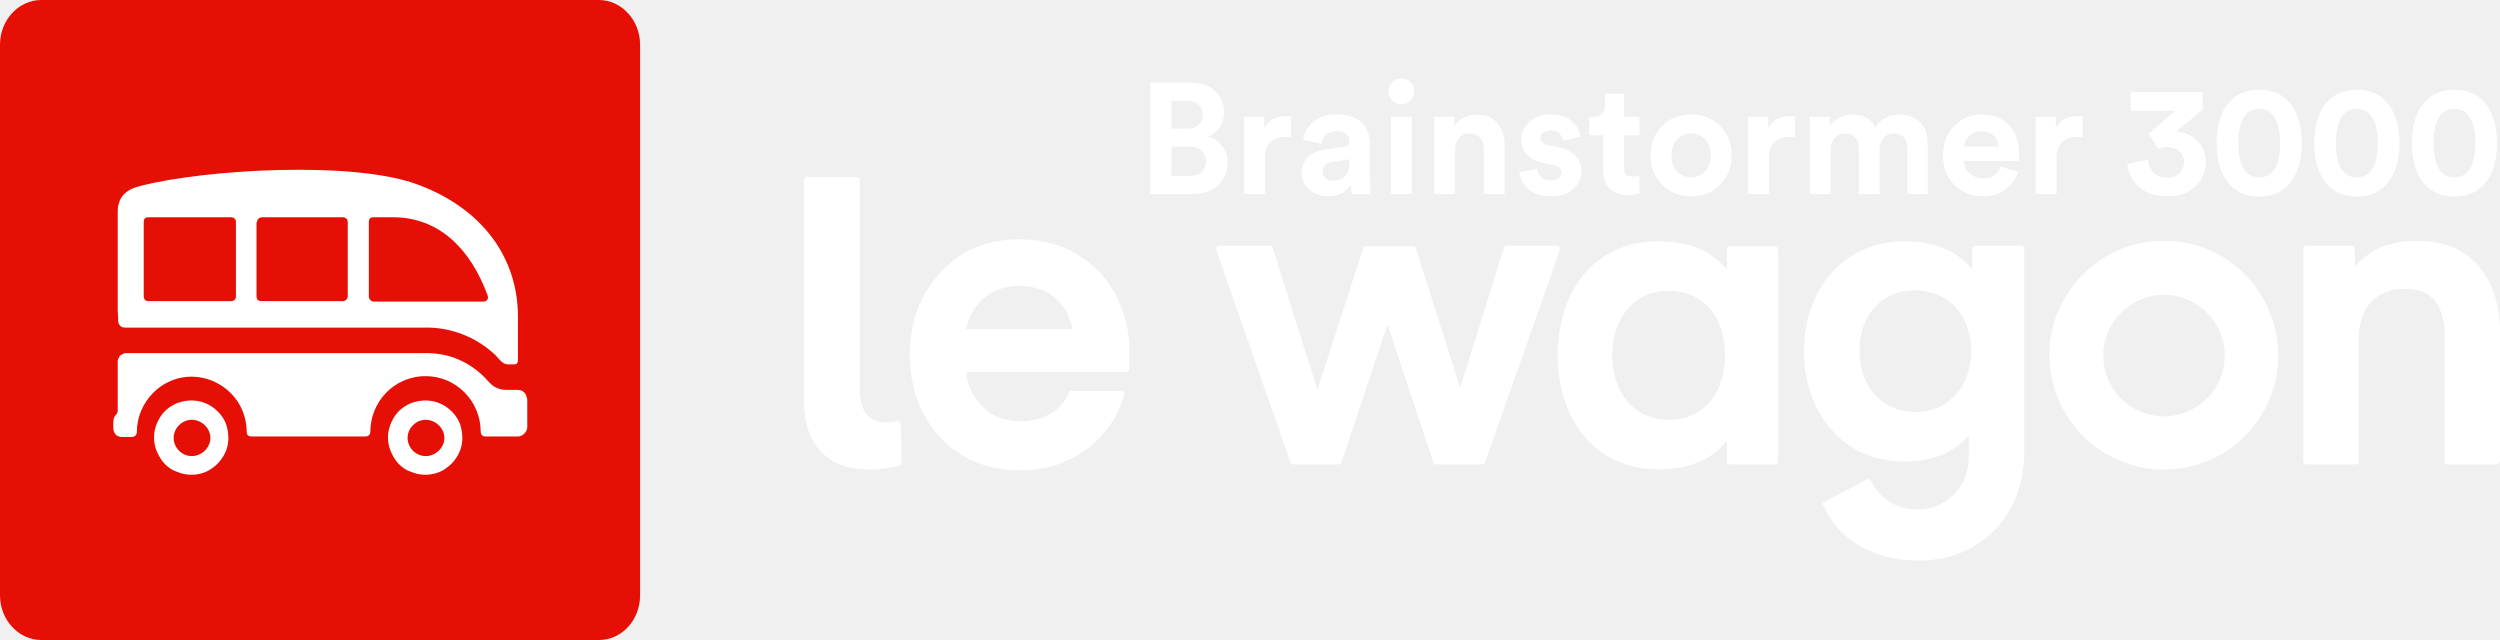
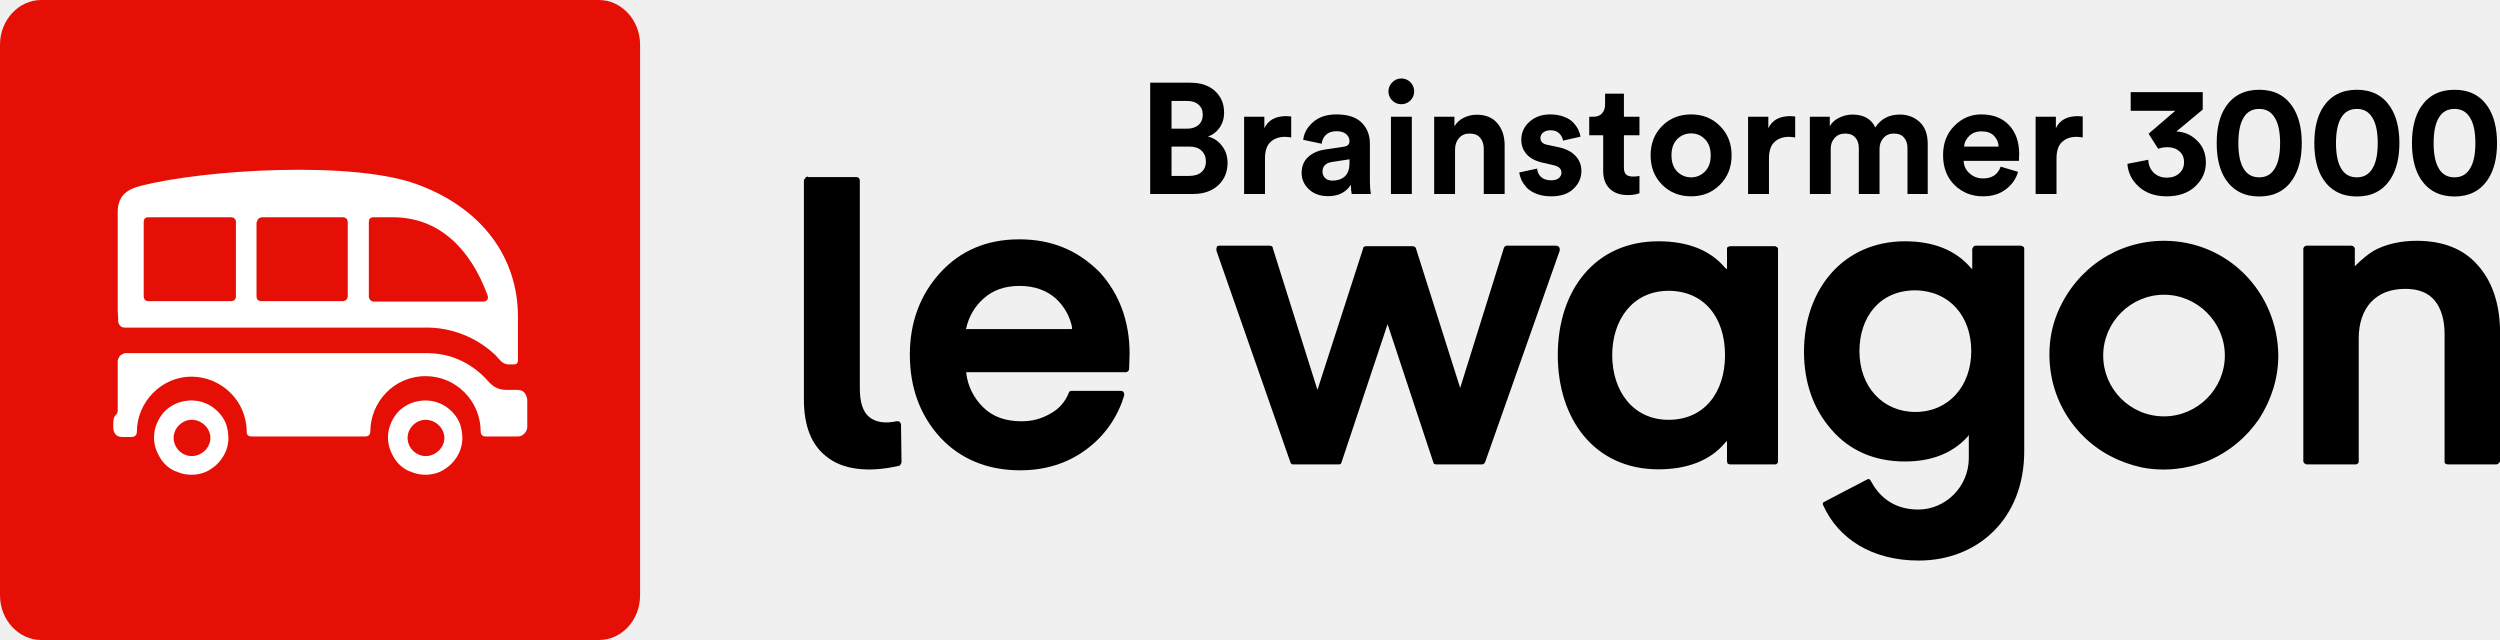
<svg xmlns="http://www.w3.org/2000/svg" width="250" height="64" viewBox="0 0 250 64" fill="none">
  <path d="M4.12 0H59.888C62.144 0 64.008 2.011 64.008 4.463V59.537C64.008 61.989 62.193 64 59.888 64H4.12C1.864 64 0 61.989 0 59.537V4.463C0 2.011 1.864 0 4.12 0Z" fill="#E60F05" />
  <path d="M45.174 41.146C44.634 40.607 43.996 40.264 43.261 40.117C42.525 39.969 41.789 40.067 41.103 40.313C40.416 40.607 39.827 41.048 39.435 41.686C39.043 42.274 38.797 43.01 38.797 43.746C38.797 44.236 38.895 44.727 39.092 45.168C39.288 45.609 39.533 46.051 39.876 46.394C40.22 46.737 40.612 47.031 41.103 47.179C41.544 47.375 42.035 47.473 42.525 47.473C43.261 47.473 43.996 47.277 44.585 46.835C45.174 46.443 45.664 45.854 45.958 45.168C46.253 44.481 46.302 43.746 46.155 43.01C46.056 42.323 45.713 41.686 45.174 41.146ZM42.574 45.609C41.593 45.609 40.759 44.776 40.759 43.795C40.759 42.814 41.593 41.98 42.574 41.98C43.555 41.98 44.438 42.814 44.438 43.795C44.438 44.776 43.555 45.609 42.574 45.609Z" fill="white" />
  <path d="M51.746 38.989H50.667C49.686 38.989 49.196 38.547 48.754 38.057C47.969 37.174 47.038 36.487 45.958 35.997C44.879 35.507 43.751 35.31 42.574 35.31H12.556C12.458 35.31 12.36 35.359 12.262 35.408C12.164 35.458 12.115 35.507 12.017 35.556C11.968 35.605 11.919 35.703 11.87 35.801C11.821 35.899 11.772 35.997 11.772 36.095V37.468V41.048C11.772 41.588 11.33 41.392 11.33 42.274V42.765C11.33 43.353 11.674 43.697 12.213 43.697H13.194C13.341 43.697 13.684 43.599 13.684 43.206C13.684 40.166 16.186 37.664 19.129 37.664C22.072 37.664 24.671 40.018 24.671 43.206C24.671 43.5 24.868 43.648 25.113 43.648H36.541C36.835 43.648 37.032 43.451 37.032 43.157C37.032 40.264 39.337 37.615 42.574 37.615C45.615 37.615 48.068 40.117 48.068 43.157C48.068 43.353 48.166 43.648 48.558 43.648H51.795C52.286 43.648 52.727 43.157 52.727 42.716V39.969C52.629 39.332 52.335 38.989 51.746 38.989Z" fill="white" />
  <path d="M21.777 41.146C21.238 40.607 20.6 40.264 19.865 40.117C19.129 39.969 18.393 40.067 17.706 40.313C17.02 40.607 16.431 41.048 16.039 41.686C15.646 42.274 15.401 43.01 15.401 43.746C15.401 44.236 15.499 44.727 15.695 45.168C15.892 45.609 16.137 46.051 16.48 46.394C16.824 46.737 17.216 47.031 17.706 47.179C18.148 47.375 18.638 47.473 19.129 47.473C19.865 47.473 20.6 47.277 21.189 46.835C21.777 46.443 22.268 45.854 22.562 45.168C22.857 44.481 22.906 43.746 22.759 43.01C22.66 42.323 22.317 41.686 21.777 41.146ZM19.178 45.609C18.197 45.609 17.363 44.776 17.363 43.795C17.363 42.814 18.197 41.98 19.178 41.98C20.159 41.98 21.042 42.814 21.042 43.795C21.042 44.776 20.159 45.609 19.178 45.609Z" fill="white" />
  <path d="M11.968 32.515C12.017 32.613 12.115 32.662 12.213 32.711C12.311 32.76 12.409 32.76 12.507 32.76H42.525C45.125 32.711 47.675 33.741 49.539 35.507C49.833 35.801 50.226 36.438 50.814 36.438H51.403C51.697 36.438 51.795 36.291 51.795 35.948V31.681C51.795 25.698 48.166 20.892 41.986 18.538C35.56 15.988 20.257 16.969 14.077 18.587C13.096 18.832 11.772 19.323 11.772 21.186V30.995L11.821 31.926C11.772 32.172 11.87 32.368 11.968 32.515ZM36.884 22.216C36.884 21.922 36.983 21.726 37.375 21.726H39.288C43.898 21.726 47.037 24.864 48.754 29.523C48.852 29.769 48.803 30.161 48.313 30.161H37.375C37.081 30.161 36.884 29.867 36.884 29.671V22.216ZM25.701 22.216C25.701 22.167 25.701 22.069 25.75 22.02C25.75 21.971 25.799 21.922 25.849 21.873C25.898 21.824 25.947 21.775 25.996 21.775C26.045 21.775 26.094 21.726 26.192 21.726H34.285C34.579 21.726 34.775 21.922 34.775 22.216V29.622C34.775 29.867 34.579 30.112 34.285 30.112H26.143C25.898 30.112 25.652 30.014 25.652 29.622V22.216H25.701ZM14.371 22.216C14.371 22.118 14.371 21.726 14.813 21.726H23.102C23.396 21.726 23.592 21.922 23.592 22.167V29.671C23.592 29.818 23.494 30.112 23.102 30.112H14.813C14.469 30.112 14.371 29.818 14.371 29.622V22.216Z" fill="white" />
-   <path d="M80.783 17.655C80.734 17.655 80.685 17.655 80.636 17.704C80.587 17.704 80.538 17.753 80.538 17.802C80.489 17.851 80.489 17.9 80.439 17.9C80.439 17.949 80.39 17.998 80.39 18.047V39.92C80.39 42.569 81.126 44.481 82.647 45.658C84.265 46.982 86.865 47.277 89.857 46.59C89.955 46.59 90.004 46.541 90.053 46.443C90.102 46.394 90.151 46.296 90.151 46.198L90.102 42.471C90.102 42.421 90.102 42.372 90.053 42.323C90.053 42.274 90.004 42.225 89.955 42.176C89.906 42.127 89.857 42.127 89.808 42.127C89.759 42.127 89.71 42.127 89.661 42.127C88.483 42.372 87.601 42.225 86.963 41.735C86.276 41.195 85.982 40.215 85.982 38.792V18.047C85.982 17.949 85.933 17.851 85.884 17.802C85.835 17.753 85.737 17.704 85.639 17.704H80.783V17.655Z" fill="white" />
-   <path d="M101.923 23.933C98.686 23.933 96.037 25.061 94.026 27.267C92.015 29.474 90.985 32.221 90.985 35.458C90.985 38.792 92.015 41.539 94.026 43.746C96.037 45.904 98.735 47.031 102.021 47.031C104.522 47.031 106.729 46.345 108.593 44.972C110.408 43.648 111.781 41.735 112.419 39.528C112.419 39.479 112.419 39.43 112.419 39.381C112.419 39.332 112.37 39.283 112.37 39.234C112.321 39.185 112.321 39.136 112.272 39.136C112.223 39.136 112.174 39.087 112.125 39.087H107.171C107.122 39.087 107.024 39.087 106.975 39.136C106.926 39.185 106.877 39.234 106.877 39.283C106.533 40.166 105.896 40.901 105.062 41.343C104.179 41.882 103.198 42.127 102.168 42.127C100.549 42.127 99.274 41.686 98.293 40.705C97.361 39.773 96.773 38.596 96.626 37.321V37.223H112.566C112.664 37.223 112.713 37.174 112.811 37.125C112.861 37.076 112.91 36.978 112.91 36.88L112.959 35.359C112.959 32.123 111.929 29.376 109.967 27.218C107.759 25.012 105.16 23.933 101.923 23.933ZM107.171 32.907H96.576L96.626 32.809C96.871 31.681 97.459 30.651 98.342 29.867C99.323 28.984 100.5 28.592 101.972 28.592C103.443 28.592 104.669 29.033 105.601 29.867C106.435 30.651 107.024 31.681 107.22 32.809L107.171 32.907Z" fill="white" />
-   <path d="M216.402 41.637C213.017 41.637 210.32 38.89 210.32 35.556C210.32 32.221 213.067 29.474 216.402 29.474C219.737 29.474 222.484 32.221 222.484 35.556C222.484 38.89 219.737 41.637 216.402 41.637ZM216.402 24.08C211.742 24.08 207.671 26.826 205.807 31.142C204.924 33.202 204.728 35.507 205.17 37.763C205.611 39.969 206.69 41.98 208.309 43.599C209.927 45.217 211.938 46.247 214.146 46.737C216.353 47.178 218.658 46.933 220.767 46.1C222.876 45.217 224.642 43.746 225.917 41.882C227.143 39.969 227.83 37.812 227.83 35.556C227.781 29.278 222.827 24.08 216.402 24.08ZM247.744 26.483C246.321 24.864 244.261 24.08 241.662 24.08C240.043 24.08 238.572 24.423 237.395 25.061C236.757 25.453 236.168 25.943 235.629 26.483L235.482 26.63V24.864C235.482 24.815 235.433 24.717 235.384 24.668C235.335 24.619 235.236 24.57 235.138 24.57H230.626C230.577 24.57 230.479 24.619 230.43 24.668C230.381 24.717 230.332 24.815 230.332 24.864V46.1C230.332 46.149 230.332 46.198 230.381 46.247C230.381 46.296 230.43 46.345 230.479 46.345C230.528 46.394 230.626 46.443 230.675 46.443H235.58C235.629 46.443 235.776 46.394 235.776 46.345C235.874 46.296 235.874 46.198 235.874 46.1V33.79C235.874 32.319 236.315 31.044 237.1 30.21C237.934 29.327 239.062 28.886 240.534 28.886C241.858 28.886 242.839 29.278 243.477 30.063C244.114 30.848 244.458 31.976 244.458 33.398V46.1C244.458 46.198 244.458 46.296 244.507 46.345C244.605 46.394 244.703 46.443 244.801 46.443H249.608C249.706 46.443 249.804 46.394 249.853 46.345C249.902 46.296 249.902 46.296 249.951 46.247C249.951 46.198 250 46.149 250 46.1V32.76C249.902 30.161 249.166 28.052 247.744 26.483ZM197.126 35.114C197.126 38.596 194.87 41.195 191.534 41.195C188.297 41.195 185.943 38.694 185.943 35.114C185.943 31.73 187.954 29.033 191.534 29.033C194.968 29.082 197.126 31.632 197.126 35.114ZM202.08 24.57H197.567C197.518 24.57 197.469 24.57 197.42 24.619C197.371 24.619 197.322 24.668 197.322 24.717C197.273 24.766 197.224 24.864 197.224 24.913V26.924L197.077 26.777C195.556 25.012 193.349 24.129 190.504 24.129C184.324 24.129 180.4 28.935 180.4 35.163C180.4 38.253 181.332 40.901 183.147 42.961C184.962 45.07 187.463 46.149 190.504 46.149C193.153 46.149 195.262 45.315 196.733 43.697L196.881 43.5V45.805C196.881 48.699 194.526 50.955 191.829 50.955C189.082 50.955 187.758 49.336 187.12 48.159C186.973 47.914 186.924 47.865 186.777 47.914C186.286 48.159 182.558 50.121 182.362 50.219C182.264 50.268 182.264 50.415 182.313 50.513C183.834 53.897 187.218 56.055 191.878 56.055C197.714 56.055 202.423 51.936 202.423 45.119V24.864C202.423 24.815 202.423 24.717 202.325 24.668C202.227 24.619 202.178 24.57 202.08 24.57ZM172.503 35.507C172.503 39.234 170.443 41.98 166.863 41.98C163.282 41.98 161.222 39.087 161.222 35.507C161.222 32.025 163.233 29.082 166.863 29.082C170.345 29.082 172.503 31.681 172.503 35.507ZM177.506 24.619H172.994C172.945 24.619 172.847 24.668 172.749 24.717C172.7 24.766 172.7 24.864 172.7 24.913V26.924L172.503 26.777C171.032 25.012 168.776 24.129 165.833 24.129C159.506 24.129 155.778 29.033 155.778 35.507C155.778 41.98 159.506 46.933 165.833 46.933C168.727 46.933 171.032 46.051 172.503 44.285L172.7 44.089V46.1C172.7 46.198 172.749 46.247 172.749 46.345C172.847 46.394 172.945 46.443 172.994 46.443H177.506C177.604 46.443 177.703 46.394 177.703 46.345C177.801 46.296 177.801 46.198 177.801 46.1V24.913C177.801 24.864 177.801 24.766 177.703 24.717C177.654 24.717 177.604 24.619 177.506 24.619ZM155.974 24.864C155.974 24.815 155.925 24.815 155.925 24.717C155.876 24.668 155.827 24.619 155.778 24.619C155.729 24.57 155.68 24.57 155.631 24.57H150.677C150.628 24.57 150.579 24.57 150.53 24.619C150.432 24.668 150.432 24.717 150.383 24.815L146.017 38.792L141.603 24.864C141.554 24.766 141.554 24.717 141.456 24.668C141.407 24.668 141.358 24.619 141.26 24.619H136.6C136.502 24.619 136.453 24.668 136.404 24.668C136.355 24.717 136.306 24.766 136.306 24.864L131.744 38.989L127.281 24.815C127.281 24.717 127.232 24.668 127.183 24.619C127.134 24.619 127.036 24.57 126.986 24.57H121.934C121.885 24.57 121.836 24.57 121.738 24.619C121.689 24.619 121.689 24.668 121.689 24.717C121.64 24.766 121.64 24.815 121.64 24.864V25.061L129.047 46.247C129.047 46.296 129.096 46.345 129.145 46.394C129.243 46.443 129.292 46.443 129.341 46.443H133.853C133.902 46.443 133.902 46.443 133.951 46.443C134 46.443 134 46.394 134.049 46.394C134.099 46.394 134.099 46.345 134.099 46.345C134.099 46.345 134.148 46.296 134.148 46.247L138.758 32.417L143.32 46.198C143.32 46.247 143.369 46.345 143.418 46.394C143.467 46.394 143.565 46.443 143.614 46.443H148.175C148.274 46.443 148.372 46.394 148.372 46.394C148.421 46.345 148.47 46.296 148.519 46.198L155.974 25.061V24.864Z" fill="white" />
-   <path d="M115.019 8.27H119.021C120.078 8.27 120.904 8.548 121.501 9.102C122.108 9.657 122.411 10.379 122.411 11.268C122.411 11.833 122.259 12.335 121.956 12.774C121.653 13.204 121.265 13.496 120.795 13.653C121.36 13.789 121.825 14.098 122.191 14.579C122.568 15.05 122.756 15.62 122.756 16.29C122.756 17.2 122.443 17.948 121.815 18.534C121.187 19.109 120.355 19.397 119.319 19.397H115.019V8.27ZM117.153 12.869H118.691C119.183 12.869 119.57 12.743 119.853 12.492C120.135 12.241 120.277 11.901 120.277 11.472C120.277 11.043 120.135 10.708 119.853 10.468C119.581 10.216 119.188 10.091 118.676 10.091H117.153V12.869ZM117.153 17.592H118.911C119.434 17.592 119.842 17.467 120.135 17.216C120.439 16.954 120.591 16.599 120.591 16.149C120.591 15.699 120.444 15.338 120.151 15.066C119.869 14.794 119.466 14.658 118.942 14.658H117.153V17.592Z" fill="white" />
-   <path d="M129.119 11.645V13.748C128.91 13.706 128.701 13.685 128.492 13.685C127.895 13.685 127.414 13.857 127.048 14.203C126.681 14.537 126.498 15.092 126.498 15.866V19.397H124.411V11.676H126.436V12.822C126.812 12.016 127.545 11.613 128.633 11.613C128.748 11.613 128.91 11.624 129.119 11.645Z" fill="white" />
-   <path d="M130.163 17.294C130.163 16.635 130.377 16.107 130.806 15.709C131.235 15.312 131.79 15.06 132.47 14.956L134.369 14.673C134.756 14.621 134.95 14.438 134.95 14.124C134.95 13.831 134.835 13.591 134.605 13.402C134.385 13.214 134.066 13.12 133.647 13.12C133.208 13.12 132.857 13.24 132.596 13.481C132.345 13.721 132.203 14.02 132.172 14.375L130.32 13.983C130.393 13.313 130.723 12.722 131.309 12.21C131.895 11.697 132.669 11.441 133.632 11.441C134.783 11.441 135.63 11.718 136.174 12.272C136.718 12.816 136.99 13.517 136.99 14.375V18.173C136.99 18.633 137.022 19.041 137.085 19.397H135.17C135.117 19.167 135.091 18.858 135.091 18.471C134.6 19.235 133.841 19.617 132.815 19.617C132.02 19.617 131.377 19.387 130.885 18.926C130.404 18.466 130.163 17.922 130.163 17.294ZM133.255 18.063C133.747 18.063 134.15 17.927 134.464 17.655C134.788 17.373 134.95 16.912 134.95 16.274V15.929L133.208 16.196C132.57 16.29 132.25 16.614 132.25 17.169C132.25 17.42 132.339 17.634 132.517 17.812C132.695 17.98 132.941 18.063 133.255 18.063Z" fill="white" />
-   <path d="M141.182 19.397H139.095V11.676H141.182V19.397ZM138.844 9.149C138.844 8.794 138.969 8.49 139.22 8.239C139.471 7.978 139.775 7.847 140.131 7.847C140.486 7.847 140.79 7.972 141.041 8.223C141.292 8.474 141.418 8.783 141.418 9.149C141.418 9.495 141.292 9.793 141.041 10.044C140.79 10.295 140.486 10.421 140.131 10.421C139.775 10.421 139.471 10.295 139.22 10.044C138.969 9.793 138.844 9.495 138.844 9.149Z" fill="white" />
-   <path d="M145.505 14.956V19.397H143.417V11.676H145.442V12.633C145.662 12.257 145.975 11.969 146.384 11.77C146.792 11.571 147.221 11.472 147.671 11.472C148.581 11.472 149.271 11.76 149.742 12.335C150.224 12.9 150.464 13.632 150.464 14.532V19.397H148.377V14.893C148.377 14.433 148.257 14.061 148.016 13.779C147.786 13.496 147.43 13.355 146.949 13.355C146.509 13.355 146.159 13.507 145.897 13.81C145.635 14.114 145.505 14.495 145.505 14.956Z" fill="white" />
-   <path d="M151.924 17.247L153.713 16.855C153.734 17.19 153.865 17.472 154.105 17.702C154.357 17.922 154.697 18.032 155.126 18.032C155.45 18.032 155.701 17.959 155.879 17.812C156.057 17.666 156.146 17.483 156.146 17.263C156.146 16.876 155.869 16.625 155.314 16.509L154.294 16.274C153.572 16.117 153.028 15.835 152.661 15.427C152.306 15.019 152.128 14.532 152.128 13.967C152.128 13.266 152.4 12.67 152.944 12.178C153.499 11.686 154.189 11.441 155.016 11.441C155.539 11.441 155.999 11.519 156.397 11.676C156.795 11.822 157.103 12.016 157.323 12.257C157.543 12.487 157.71 12.722 157.825 12.963C157.94 13.204 158.014 13.439 158.045 13.669L156.303 14.061C156.261 13.789 156.135 13.549 155.926 13.339C155.727 13.13 155.429 13.026 155.031 13.026C154.759 13.026 154.524 13.099 154.325 13.245C154.137 13.392 154.043 13.575 154.043 13.795C154.043 14.171 154.278 14.401 154.749 14.485L155.848 14.72C156.591 14.877 157.156 15.165 157.543 15.584C157.94 16.002 158.139 16.504 158.139 17.09C158.139 17.781 157.878 18.377 157.354 18.879C156.831 19.381 156.094 19.633 155.141 19.633C154.597 19.633 154.111 19.554 153.682 19.397C153.253 19.23 152.918 19.02 152.677 18.769C152.447 18.508 152.269 18.252 152.144 18C152.028 17.739 151.955 17.488 151.924 17.247Z" fill="white" />
-   <path d="M162.392 9.369V11.676H163.946V13.528H162.392V16.761C162.392 17.085 162.465 17.315 162.611 17.451C162.758 17.587 162.988 17.655 163.302 17.655C163.585 17.655 163.799 17.634 163.946 17.592V19.319C163.642 19.444 163.25 19.507 162.768 19.507C162.015 19.507 161.419 19.298 160.979 18.879C160.54 18.45 160.32 17.864 160.32 17.122V13.528H158.923V11.676H159.315C159.703 11.676 159.996 11.566 160.194 11.346C160.404 11.116 160.508 10.818 160.508 10.452V9.369H162.392Z" fill="white" />
-   <path d="M167.714 17.153C168.101 17.54 168.567 17.734 169.111 17.734C169.655 17.734 170.115 17.54 170.492 17.153C170.879 16.766 171.073 16.227 171.073 15.537C171.073 14.846 170.879 14.307 170.492 13.92C170.115 13.533 169.655 13.339 169.111 13.339C168.567 13.339 168.101 13.533 167.714 13.92C167.337 14.307 167.149 14.846 167.149 15.537C167.149 16.227 167.337 16.766 167.714 17.153ZM166.207 12.602C166.981 11.828 167.949 11.441 169.111 11.441C170.272 11.441 171.235 11.828 171.999 12.602C172.773 13.376 173.16 14.354 173.16 15.537C173.16 16.719 172.773 17.697 171.999 18.471C171.235 19.245 170.272 19.633 169.111 19.633C167.949 19.633 166.981 19.245 166.207 18.471C165.443 17.697 165.061 16.719 165.061 15.537C165.061 14.354 165.443 13.376 166.207 12.602Z" fill="white" />
-   <path d="M179.517 11.645V13.748C179.307 13.706 179.098 13.685 178.889 13.685C178.292 13.685 177.811 13.857 177.445 14.203C177.079 14.537 176.896 15.092 176.896 15.866V19.397H174.808V11.676H176.833V12.822C177.209 12.016 177.942 11.613 179.03 11.613C179.145 11.613 179.307 11.624 179.517 11.645Z" fill="white" />
-   <path d="M183.073 19.397H180.985V11.676H182.978V12.618C183.177 12.262 183.491 11.979 183.92 11.77C184.349 11.561 184.789 11.456 185.239 11.456C186.358 11.456 187.122 11.885 187.53 12.743C188.085 11.885 188.901 11.456 189.979 11.456C190.763 11.456 191.423 11.702 191.956 12.194C192.5 12.686 192.772 13.418 192.772 14.391V19.397H190.748V14.815C190.748 14.375 190.633 14.025 190.402 13.763C190.183 13.491 189.843 13.355 189.382 13.355C188.953 13.355 188.608 13.502 188.346 13.795C188.085 14.088 187.954 14.448 187.954 14.877V19.397H185.882V14.815C185.882 14.375 185.767 14.025 185.537 13.763C185.307 13.491 184.967 13.355 184.517 13.355C184.077 13.355 183.727 13.502 183.465 13.795C183.203 14.077 183.073 14.438 183.073 14.877V19.397Z" fill="white" />
-   <path d="M196.41 14.658H199.863C199.842 14.229 199.685 13.868 199.392 13.575C199.109 13.282 198.691 13.135 198.136 13.135C197.634 13.135 197.226 13.292 196.912 13.606C196.598 13.92 196.431 14.271 196.41 14.658ZM200.067 16.666L201.809 17.184C201.6 17.896 201.186 18.482 200.569 18.942C199.962 19.402 199.204 19.633 198.293 19.633C197.184 19.633 196.242 19.261 195.468 18.518C194.694 17.765 194.307 16.761 194.307 15.505C194.307 14.312 194.683 13.339 195.437 12.586C196.19 11.822 197.079 11.441 198.105 11.441C199.298 11.441 200.229 11.796 200.899 12.508C201.579 13.219 201.919 14.197 201.919 15.442C201.919 15.526 201.914 15.62 201.903 15.725C201.903 15.829 201.903 15.913 201.903 15.976L201.887 16.086H196.363C196.384 16.588 196.582 17.006 196.959 17.341C197.336 17.676 197.786 17.843 198.309 17.843C199.198 17.843 199.784 17.451 200.067 16.666Z" fill="white" />
-   <path d="M208.271 11.645V13.748C208.062 13.706 207.853 13.685 207.644 13.685C207.047 13.685 206.566 13.857 206.2 14.203C205.833 14.537 205.65 15.092 205.65 15.866V19.397H203.563V11.676H205.587V12.822C205.964 12.016 206.697 11.613 207.785 11.613C207.9 11.613 208.062 11.624 208.271 11.645Z" fill="white" />
-   <path d="M215.816 14.877L214.859 13.371L217.527 11.08H213.069V9.212H220.274V10.954L217.637 13.151C218.443 13.182 219.133 13.486 219.709 14.061C220.295 14.626 220.588 15.359 220.588 16.259C220.588 17.179 220.232 17.974 219.52 18.644C218.809 19.303 217.862 19.633 216.679 19.633C215.539 19.633 214.613 19.319 213.901 18.691C213.19 18.053 212.803 17.284 212.74 16.384L214.827 15.976C214.848 16.499 215.026 16.928 215.361 17.263C215.706 17.598 216.146 17.765 216.679 17.765C217.203 17.765 217.621 17.619 217.935 17.326C218.249 17.033 218.406 16.666 218.406 16.227C218.406 15.756 218.249 15.39 217.935 15.129C217.632 14.857 217.234 14.72 216.742 14.72C216.418 14.72 216.109 14.773 215.816 14.877Z" fill="white" />
-   <path d="M224.384 11.723C224.018 12.299 223.835 13.162 223.835 14.312C223.835 15.463 224.018 16.326 224.384 16.902C224.73 17.456 225.242 17.734 225.922 17.734C226.592 17.734 227.1 17.456 227.445 16.902C227.822 16.337 228.01 15.474 228.01 14.312C228.01 13.151 227.822 12.288 227.445 11.723C227.1 11.168 226.592 10.891 225.922 10.891C225.242 10.891 224.73 11.168 224.384 11.723ZM222.564 17.938C221.967 17.027 221.669 15.819 221.669 14.312C221.669 12.806 221.967 11.598 222.564 10.687C223.327 9.547 224.447 8.977 225.922 8.977C227.398 8.977 228.512 9.547 229.266 10.687C229.872 11.608 230.176 12.816 230.176 14.312C230.176 15.809 229.872 17.017 229.266 17.938C228.512 19.078 227.398 19.648 225.922 19.648C224.447 19.648 223.327 19.078 222.564 17.938Z" fill="white" />
-   <path d="M234.148 11.723C233.782 12.299 233.599 13.162 233.599 14.312C233.599 15.463 233.782 16.326 234.148 16.902C234.493 17.456 235.006 17.734 235.686 17.734C236.356 17.734 236.863 17.456 237.209 16.902C237.585 16.337 237.774 15.474 237.774 14.312C237.774 13.151 237.585 12.288 237.209 11.723C236.863 11.168 236.356 10.891 235.686 10.891C235.006 10.891 234.493 11.168 234.148 11.723ZM232.327 17.938C231.731 17.027 231.433 15.819 231.433 14.312C231.433 12.806 231.731 11.598 232.327 10.687C233.091 9.547 234.211 8.977 235.686 8.977C237.162 8.977 238.276 9.547 239.029 10.687C239.636 11.608 239.94 12.816 239.94 14.312C239.94 15.809 239.636 17.017 239.029 17.938C238.276 19.078 237.162 19.648 235.686 19.648C234.211 19.648 233.091 19.078 232.327 17.938Z" fill="white" />
-   <path d="M243.912 11.723C243.545 12.299 243.362 13.162 243.362 14.312C243.362 15.463 243.545 16.326 243.912 16.902C244.257 17.456 244.77 17.734 245.45 17.734C246.12 17.734 246.627 17.456 246.972 16.902C247.349 16.337 247.537 15.474 247.537 14.312C247.537 13.151 247.349 12.288 246.972 11.723C246.627 11.168 246.12 10.891 245.45 10.891C244.77 10.891 244.257 11.168 243.912 11.723ZM242.091 17.938C241.495 17.027 241.196 15.819 241.196 14.312C241.196 12.806 241.495 11.598 242.091 10.687C242.855 9.547 243.974 8.977 245.45 8.977C246.925 8.977 248.04 9.547 248.793 10.687C249.4 11.608 249.703 12.816 249.703 14.312C249.703 15.809 249.4 17.017 248.793 17.938C248.04 19.078 246.925 19.648 245.45 19.648C243.974 19.648 242.855 19.078 242.091 17.938Z" fill="white" />
+   <path d="M80.783 17.655C80.734 17.655 80.685 17.655 80.636 17.704C80.587 17.704 80.538 17.753 80.538 17.802C80.489 17.851 80.489 17.9 80.439 17.9C80.439 17.949 80.39 17.998 80.39 18.047V39.92C80.39 42.569 81.126 44.481 82.647 45.658C84.265 46.982 86.865 47.277 89.857 46.59C89.955 46.59 90.004 46.541 90.053 46.443C90.102 46.394 90.151 46.296 90.151 46.198L90.102 42.471C90.102 42.421 90.102 42.372 90.053 42.323C90.053 42.274 90.004 42.225 89.955 42.176C89.906 42.127 89.857 42.127 89.808 42.127C89.759 42.127 89.71 42.127 89.661 42.127C88.483 42.372 87.601 42.225 86.963 41.735C86.276 41.195 85.982 40.215 85.982 38.792V18.047C85.982 17.949 85.933 17.851 85.884 17.802C85.835 17.753 85.737 17.704 85.639 17.704H80.783V17.655Z" fill="black" />
+   <path d="M101.923 23.933C98.686 23.933 96.037 25.061 94.026 27.267C92.015 29.474 90.985 32.221 90.985 35.458C90.985 38.792 92.015 41.539 94.026 43.746C96.037 45.904 98.735 47.031 102.021 47.031C104.522 47.031 106.729 46.345 108.593 44.972C110.408 43.648 111.781 41.735 112.419 39.528C112.419 39.479 112.419 39.43 112.419 39.381C112.419 39.332 112.37 39.283 112.37 39.234C112.321 39.185 112.321 39.136 112.272 39.136C112.223 39.136 112.174 39.087 112.125 39.087H107.171C107.122 39.087 107.024 39.087 106.975 39.136C106.926 39.185 106.877 39.234 106.877 39.283C106.533 40.166 105.896 40.901 105.062 41.343C104.179 41.882 103.198 42.127 102.168 42.127C100.549 42.127 99.274 41.686 98.293 40.705C97.361 39.773 96.773 38.596 96.626 37.321V37.223H112.566C112.664 37.223 112.713 37.174 112.811 37.125C112.861 37.076 112.91 36.978 112.91 36.88L112.959 35.359C112.959 32.123 111.929 29.376 109.967 27.218C107.759 25.012 105.16 23.933 101.923 23.933ZM107.171 32.907H96.576L96.626 32.809C96.871 31.681 97.459 30.651 98.342 29.867C99.323 28.984 100.5 28.592 101.972 28.592C103.443 28.592 104.669 29.033 105.601 29.867C106.435 30.651 107.024 31.681 107.22 32.809L107.171 32.907Z" fill="black" />
+   <path d="M216.402 41.637C213.017 41.637 210.32 38.89 210.32 35.556C210.32 32.221 213.067 29.474 216.402 29.474C219.737 29.474 222.484 32.221 222.484 35.556C222.484 38.89 219.737 41.637 216.402 41.637ZM216.402 24.08C211.742 24.08 207.671 26.826 205.807 31.142C204.924 33.202 204.728 35.507 205.17 37.763C205.611 39.969 206.69 41.98 208.309 43.599C209.927 45.217 211.938 46.247 214.146 46.737C216.353 47.178 218.658 46.933 220.767 46.1C222.876 45.217 224.642 43.746 225.917 41.882C227.143 39.969 227.83 37.812 227.83 35.556C227.781 29.278 222.827 24.08 216.402 24.08ZM247.744 26.483C246.321 24.864 244.261 24.08 241.662 24.08C240.043 24.08 238.572 24.423 237.395 25.061C236.757 25.453 236.168 25.943 235.629 26.483L235.482 26.63V24.864C235.482 24.815 235.433 24.717 235.384 24.668C235.335 24.619 235.236 24.57 235.138 24.57H230.626C230.577 24.57 230.479 24.619 230.43 24.668C230.381 24.717 230.332 24.815 230.332 24.864V46.1C230.332 46.149 230.332 46.198 230.381 46.247C230.381 46.296 230.43 46.345 230.479 46.345C230.528 46.394 230.626 46.443 230.675 46.443H235.58C235.629 46.443 235.776 46.394 235.776 46.345C235.874 46.296 235.874 46.198 235.874 46.1V33.79C235.874 32.319 236.315 31.044 237.1 30.21C237.934 29.327 239.062 28.886 240.534 28.886C241.858 28.886 242.839 29.278 243.477 30.063C244.114 30.848 244.458 31.976 244.458 33.398V46.1C244.458 46.198 244.458 46.296 244.507 46.345C244.605 46.394 244.703 46.443 244.801 46.443H249.608C249.706 46.443 249.804 46.394 249.853 46.345C249.902 46.296 249.902 46.296 249.951 46.247C249.951 46.198 250 46.149 250 46.1V32.76C249.902 30.161 249.166 28.052 247.744 26.483ZM197.126 35.114C197.126 38.596 194.87 41.195 191.534 41.195C188.297 41.195 185.943 38.694 185.943 35.114C185.943 31.73 187.954 29.033 191.534 29.033C194.968 29.082 197.126 31.632 197.126 35.114ZM202.08 24.57H197.567C197.518 24.57 197.469 24.57 197.42 24.619C197.371 24.619 197.322 24.668 197.322 24.717C197.273 24.766 197.224 24.864 197.224 24.913V26.924L197.077 26.777C195.556 25.012 193.349 24.129 190.504 24.129C184.324 24.129 180.4 28.935 180.4 35.163C180.4 38.253 181.332 40.901 183.147 42.961C184.962 45.07 187.463 46.149 190.504 46.149C193.153 46.149 195.262 45.315 196.733 43.697L196.881 43.5V45.805C196.881 48.699 194.526 50.955 191.829 50.955C189.082 50.955 187.758 49.336 187.12 48.159C186.973 47.914 186.924 47.865 186.777 47.914C186.286 48.159 182.558 50.121 182.362 50.219C182.264 50.268 182.264 50.415 182.313 50.513C183.834 53.897 187.218 56.055 191.878 56.055C197.714 56.055 202.423 51.936 202.423 45.119V24.864C202.423 24.815 202.423 24.717 202.325 24.668C202.227 24.619 202.178 24.57 202.08 24.57ZM172.503 35.507C172.503 39.234 170.443 41.98 166.863 41.98C163.282 41.98 161.222 39.087 161.222 35.507C161.222 32.025 163.233 29.082 166.863 29.082C170.345 29.082 172.503 31.681 172.503 35.507ZM177.506 24.619H172.994C172.945 24.619 172.847 24.668 172.749 24.717C172.7 24.766 172.7 24.864 172.7 24.913V26.924L172.503 26.777C171.032 25.012 168.776 24.129 165.833 24.129C159.506 24.129 155.778 29.033 155.778 35.507C155.778 41.98 159.506 46.933 165.833 46.933C168.727 46.933 171.032 46.051 172.503 44.285L172.7 44.089V46.1C172.7 46.198 172.749 46.247 172.749 46.345C172.847 46.394 172.945 46.443 172.994 46.443H177.506C177.604 46.443 177.703 46.394 177.703 46.345C177.801 46.296 177.801 46.198 177.801 46.1V24.913C177.801 24.864 177.801 24.766 177.703 24.717C177.654 24.717 177.604 24.619 177.506 24.619ZM155.974 24.864C155.974 24.815 155.925 24.815 155.925 24.717C155.876 24.668 155.827 24.619 155.778 24.619C155.729 24.57 155.68 24.57 155.631 24.57H150.677C150.628 24.57 150.579 24.57 150.53 24.619C150.432 24.668 150.432 24.717 150.383 24.815L146.017 38.792L141.603 24.864C141.554 24.766 141.554 24.717 141.456 24.668C141.407 24.668 141.358 24.619 141.26 24.619H136.6C136.502 24.619 136.453 24.668 136.404 24.668C136.355 24.717 136.306 24.766 136.306 24.864L131.744 38.989L127.281 24.815C127.281 24.717 127.232 24.668 127.183 24.619C127.134 24.619 127.036 24.57 126.986 24.57H121.934C121.885 24.57 121.836 24.57 121.738 24.619C121.689 24.619 121.689 24.668 121.689 24.717C121.64 24.766 121.64 24.815 121.64 24.864V25.061L129.047 46.247C129.047 46.296 129.096 46.345 129.145 46.394C129.243 46.443 129.292 46.443 129.341 46.443H133.853C133.902 46.443 133.902 46.443 133.951 46.443C134 46.443 134 46.394 134.049 46.394C134.099 46.394 134.099 46.345 134.099 46.345C134.099 46.345 134.148 46.296 134.148 46.247L138.758 32.417L143.32 46.198C143.32 46.247 143.369 46.345 143.418 46.394C143.467 46.394 143.565 46.443 143.614 46.443H148.175C148.274 46.443 148.372 46.394 148.372 46.394C148.421 46.345 148.47 46.296 148.519 46.198L155.974 25.061V24.864Z" fill="black" />
+   <path d="M115.019 8.27H119.021C120.078 8.27 120.904 8.548 121.501 9.102C122.108 9.657 122.411 10.379 122.411 11.268C122.411 11.833 122.259 12.335 121.956 12.774C121.653 13.204 121.265 13.496 120.795 13.653C121.36 13.789 121.825 14.098 122.191 14.579C122.568 15.05 122.756 15.62 122.756 16.29C122.756 17.2 122.443 17.948 121.815 18.534C121.187 19.109 120.355 19.397 119.319 19.397H115.019V8.27ZM117.153 12.869H118.691C119.183 12.869 119.57 12.743 119.853 12.492C120.135 12.241 120.277 11.901 120.277 11.472C120.277 11.043 120.135 10.708 119.853 10.468C119.581 10.216 119.188 10.091 118.676 10.091H117.153V12.869ZM117.153 17.592H118.911C119.434 17.592 119.842 17.467 120.135 17.216C120.439 16.954 120.591 16.599 120.591 16.149C120.591 15.699 120.444 15.338 120.151 15.066C119.869 14.794 119.466 14.658 118.942 14.658H117.153V17.592Z" fill="black" />
+   <path d="M129.119 11.645V13.748C128.91 13.706 128.701 13.685 128.492 13.685C127.895 13.685 127.414 13.857 127.048 14.203C126.681 14.537 126.498 15.092 126.498 15.866V19.397H124.411V11.676H126.436V12.822C126.812 12.016 127.545 11.613 128.633 11.613C128.748 11.613 128.91 11.624 129.119 11.645Z" fill="black" />
+   <path d="M130.163 17.294C130.163 16.635 130.377 16.107 130.806 15.709C131.235 15.312 131.79 15.06 132.47 14.956L134.369 14.673C134.756 14.621 134.95 14.438 134.95 14.124C134.95 13.831 134.835 13.591 134.605 13.402C134.385 13.214 134.066 13.12 133.647 13.12C133.208 13.12 132.857 13.24 132.596 13.481C132.345 13.721 132.203 14.02 132.172 14.375L130.32 13.983C130.393 13.313 130.723 12.722 131.309 12.21C131.895 11.697 132.669 11.441 133.632 11.441C134.783 11.441 135.63 11.718 136.174 12.272C136.718 12.816 136.99 13.517 136.99 14.375V18.173C136.99 18.633 137.022 19.041 137.085 19.397H135.17C135.117 19.167 135.091 18.858 135.091 18.471C134.6 19.235 133.841 19.617 132.815 19.617C132.02 19.617 131.377 19.387 130.885 18.926C130.404 18.466 130.163 17.922 130.163 17.294ZM133.255 18.063C133.747 18.063 134.15 17.927 134.464 17.655C134.788 17.373 134.95 16.912 134.95 16.274V15.929L133.208 16.196C132.57 16.29 132.25 16.614 132.25 17.169C132.25 17.42 132.339 17.634 132.517 17.812C132.695 17.98 132.941 18.063 133.255 18.063Z" fill="black" />
+   <path d="M141.182 19.397H139.095V11.676H141.182V19.397ZM138.844 9.149C138.844 8.794 138.969 8.49 139.22 8.239C139.471 7.978 139.775 7.847 140.131 7.847C140.486 7.847 140.79 7.972 141.041 8.223C141.292 8.474 141.418 8.783 141.418 9.149C141.418 9.495 141.292 9.793 141.041 10.044C140.79 10.295 140.486 10.421 140.131 10.421C139.775 10.421 139.471 10.295 139.22 10.044C138.969 9.793 138.844 9.495 138.844 9.149Z" fill="black" />
+   <path d="M145.505 14.956V19.397H143.417V11.676H145.442V12.633C145.662 12.257 145.975 11.969 146.384 11.77C146.792 11.571 147.221 11.472 147.671 11.472C148.581 11.472 149.271 11.76 149.742 12.335C150.224 12.9 150.464 13.632 150.464 14.532V19.397H148.377V14.893C148.377 14.433 148.257 14.061 148.016 13.779C147.786 13.496 147.43 13.355 146.949 13.355C146.509 13.355 146.159 13.507 145.897 13.81C145.635 14.114 145.505 14.495 145.505 14.956Z" fill="black" />
+   <path d="M151.924 17.247L153.713 16.855C153.734 17.19 153.865 17.472 154.105 17.702C154.357 17.922 154.697 18.032 155.126 18.032C155.45 18.032 155.701 17.959 155.879 17.812C156.057 17.666 156.146 17.483 156.146 17.263C156.146 16.876 155.869 16.625 155.314 16.509L154.294 16.274C153.572 16.117 153.028 15.835 152.661 15.427C152.306 15.019 152.128 14.532 152.128 13.967C152.128 13.266 152.4 12.67 152.944 12.178C153.499 11.686 154.189 11.441 155.016 11.441C155.539 11.441 155.999 11.519 156.397 11.676C156.795 11.822 157.103 12.016 157.323 12.257C157.543 12.487 157.71 12.722 157.825 12.963C157.94 13.204 158.014 13.439 158.045 13.669L156.303 14.061C156.261 13.789 156.135 13.549 155.926 13.339C155.727 13.13 155.429 13.026 155.031 13.026C154.759 13.026 154.524 13.099 154.325 13.245C154.137 13.392 154.043 13.575 154.043 13.795C154.043 14.171 154.278 14.401 154.749 14.485L155.848 14.72C156.591 14.877 157.156 15.165 157.543 15.584C157.94 16.002 158.139 16.504 158.139 17.09C158.139 17.781 157.878 18.377 157.354 18.879C156.831 19.381 156.094 19.633 155.141 19.633C154.597 19.633 154.111 19.554 153.682 19.397C153.253 19.23 152.918 19.02 152.677 18.769C152.447 18.508 152.269 18.252 152.144 18C152.028 17.739 151.955 17.488 151.924 17.247Z" fill="black" />
+   <path d="M162.392 9.369V11.676H163.946V13.528H162.392V16.761C162.392 17.085 162.465 17.315 162.611 17.451C162.758 17.587 162.988 17.655 163.302 17.655C163.585 17.655 163.799 17.634 163.946 17.592V19.319C163.642 19.444 163.25 19.507 162.768 19.507C162.015 19.507 161.419 19.298 160.979 18.879C160.54 18.45 160.32 17.864 160.32 17.122V13.528H158.923V11.676H159.315C159.703 11.676 159.996 11.566 160.194 11.346C160.404 11.116 160.508 10.818 160.508 10.452V9.369H162.392Z" fill="black" />
+   <path d="M167.714 17.153C168.101 17.54 168.567 17.734 169.111 17.734C169.655 17.734 170.115 17.54 170.492 17.153C170.879 16.766 171.073 16.227 171.073 15.537C171.073 14.846 170.879 14.307 170.492 13.92C170.115 13.533 169.655 13.339 169.111 13.339C168.567 13.339 168.101 13.533 167.714 13.92C167.337 14.307 167.149 14.846 167.149 15.537C167.149 16.227 167.337 16.766 167.714 17.153ZM166.207 12.602C166.981 11.828 167.949 11.441 169.111 11.441C170.272 11.441 171.235 11.828 171.999 12.602C172.773 13.376 173.16 14.354 173.16 15.537C173.16 16.719 172.773 17.697 171.999 18.471C171.235 19.245 170.272 19.633 169.111 19.633C167.949 19.633 166.981 19.245 166.207 18.471C165.443 17.697 165.061 16.719 165.061 15.537C165.061 14.354 165.443 13.376 166.207 12.602Z" fill="black" />
+   <path d="M179.517 11.645V13.748C179.307 13.706 179.098 13.685 178.889 13.685C178.292 13.685 177.811 13.857 177.445 14.203C177.079 14.537 176.896 15.092 176.896 15.866V19.397H174.808V11.676H176.833V12.822C177.209 12.016 177.942 11.613 179.03 11.613C179.145 11.613 179.307 11.624 179.517 11.645Z" fill="black" />
+   <path d="M183.073 19.397H180.985V11.676H182.978V12.618C183.177 12.262 183.491 11.979 183.92 11.77C184.349 11.561 184.789 11.456 185.239 11.456C186.358 11.456 187.122 11.885 187.53 12.743C188.085 11.885 188.901 11.456 189.979 11.456C190.763 11.456 191.423 11.702 191.956 12.194C192.5 12.686 192.772 13.418 192.772 14.391V19.397H190.748V14.815C190.748 14.375 190.633 14.025 190.402 13.763C190.183 13.491 189.843 13.355 189.382 13.355C188.953 13.355 188.608 13.502 188.346 13.795C188.085 14.088 187.954 14.448 187.954 14.877V19.397H185.882V14.815C185.882 14.375 185.767 14.025 185.537 13.763C185.307 13.491 184.967 13.355 184.517 13.355C184.077 13.355 183.727 13.502 183.465 13.795C183.203 14.077 183.073 14.438 183.073 14.877V19.397Z" fill="black" />
+   <path d="M196.41 14.658H199.863C199.842 14.229 199.685 13.868 199.392 13.575C199.109 13.282 198.691 13.135 198.136 13.135C197.634 13.135 197.226 13.292 196.912 13.606C196.598 13.92 196.431 14.271 196.41 14.658ZM200.067 16.666L201.809 17.184C201.6 17.896 201.186 18.482 200.569 18.942C199.962 19.402 199.204 19.633 198.293 19.633C197.184 19.633 196.242 19.261 195.468 18.518C194.694 17.765 194.307 16.761 194.307 15.505C194.307 14.312 194.683 13.339 195.437 12.586C196.19 11.822 197.079 11.441 198.105 11.441C199.298 11.441 200.229 11.796 200.899 12.508C201.579 13.219 201.919 14.197 201.919 15.442C201.919 15.526 201.914 15.62 201.903 15.725C201.903 15.829 201.903 15.913 201.903 15.976L201.887 16.086H196.363C196.384 16.588 196.582 17.006 196.959 17.341C197.336 17.676 197.786 17.843 198.309 17.843C199.198 17.843 199.784 17.451 200.067 16.666Z" fill="black" />
+   <path d="M208.271 11.645V13.748C208.062 13.706 207.853 13.685 207.644 13.685C207.047 13.685 206.566 13.857 206.2 14.203C205.833 14.537 205.65 15.092 205.65 15.866V19.397H203.563V11.676H205.587V12.822C205.964 12.016 206.697 11.613 207.785 11.613C207.9 11.613 208.062 11.624 208.271 11.645Z" fill="black" />
+   <path d="M215.816 14.877L214.859 13.371L217.527 11.08H213.069V9.212H220.274V10.954L217.637 13.151C218.443 13.182 219.133 13.486 219.709 14.061C220.295 14.626 220.588 15.359 220.588 16.259C220.588 17.179 220.232 17.974 219.52 18.644C218.809 19.303 217.862 19.633 216.679 19.633C215.539 19.633 214.613 19.319 213.901 18.691C213.19 18.053 212.803 17.284 212.74 16.384L214.827 15.976C214.848 16.499 215.026 16.928 215.361 17.263C215.706 17.598 216.146 17.765 216.679 17.765C217.203 17.765 217.621 17.619 217.935 17.326C218.249 17.033 218.406 16.666 218.406 16.227C218.406 15.756 218.249 15.39 217.935 15.129C217.632 14.857 217.234 14.72 216.742 14.72C216.418 14.72 216.109 14.773 215.816 14.877Z" fill="black" />
+   <path d="M224.384 11.723C224.018 12.299 223.835 13.162 223.835 14.312C223.835 15.463 224.018 16.326 224.384 16.902C224.73 17.456 225.242 17.734 225.922 17.734C226.592 17.734 227.1 17.456 227.445 16.902C227.822 16.337 228.01 15.474 228.01 14.312C228.01 13.151 227.822 12.288 227.445 11.723C227.1 11.168 226.592 10.891 225.922 10.891C225.242 10.891 224.73 11.168 224.384 11.723ZM222.564 17.938C221.967 17.027 221.669 15.819 221.669 14.312C221.669 12.806 221.967 11.598 222.564 10.687C223.327 9.547 224.447 8.977 225.922 8.977C227.398 8.977 228.512 9.547 229.266 10.687C229.872 11.608 230.176 12.816 230.176 14.312C230.176 15.809 229.872 17.017 229.266 17.938C228.512 19.078 227.398 19.648 225.922 19.648C224.447 19.648 223.327 19.078 222.564 17.938Z" fill="black" />
+   <path d="M234.148 11.723C233.782 12.299 233.599 13.162 233.599 14.312C233.599 15.463 233.782 16.326 234.148 16.902C234.493 17.456 235.006 17.734 235.686 17.734C236.356 17.734 236.863 17.456 237.209 16.902C237.585 16.337 237.774 15.474 237.774 14.312C237.774 13.151 237.585 12.288 237.209 11.723C236.863 11.168 236.356 10.891 235.686 10.891C235.006 10.891 234.493 11.168 234.148 11.723ZM232.327 17.938C231.731 17.027 231.433 15.819 231.433 14.312C231.433 12.806 231.731 11.598 232.327 10.687C233.091 9.547 234.211 8.977 235.686 8.977C237.162 8.977 238.276 9.547 239.029 10.687C239.636 11.608 239.94 12.816 239.94 14.312C239.94 15.809 239.636 17.017 239.029 17.938C238.276 19.078 237.162 19.648 235.686 19.648C234.211 19.648 233.091 19.078 232.327 17.938Z" fill="black" />
+   <path d="M243.912 11.723C243.545 12.299 243.362 13.162 243.362 14.312C243.362 15.463 243.545 16.326 243.912 16.902C244.257 17.456 244.77 17.734 245.45 17.734C246.12 17.734 246.627 17.456 246.972 16.902C247.349 16.337 247.537 15.474 247.537 14.312C247.537 13.151 247.349 12.288 246.972 11.723C246.627 11.168 246.12 10.891 245.45 10.891C244.77 10.891 244.257 11.168 243.912 11.723ZM242.091 17.938C241.495 17.027 241.196 15.819 241.196 14.312C241.196 12.806 241.495 11.598 242.091 10.687C242.855 9.547 243.974 8.977 245.45 8.977C246.925 8.977 248.04 9.547 248.793 10.687C249.4 11.608 249.703 12.816 249.703 14.312C249.703 15.809 249.4 17.017 248.793 17.938C248.04 19.078 246.925 19.648 245.45 19.648C243.974 19.648 242.855 19.078 242.091 17.938Z" fill="black" />
</svg>
